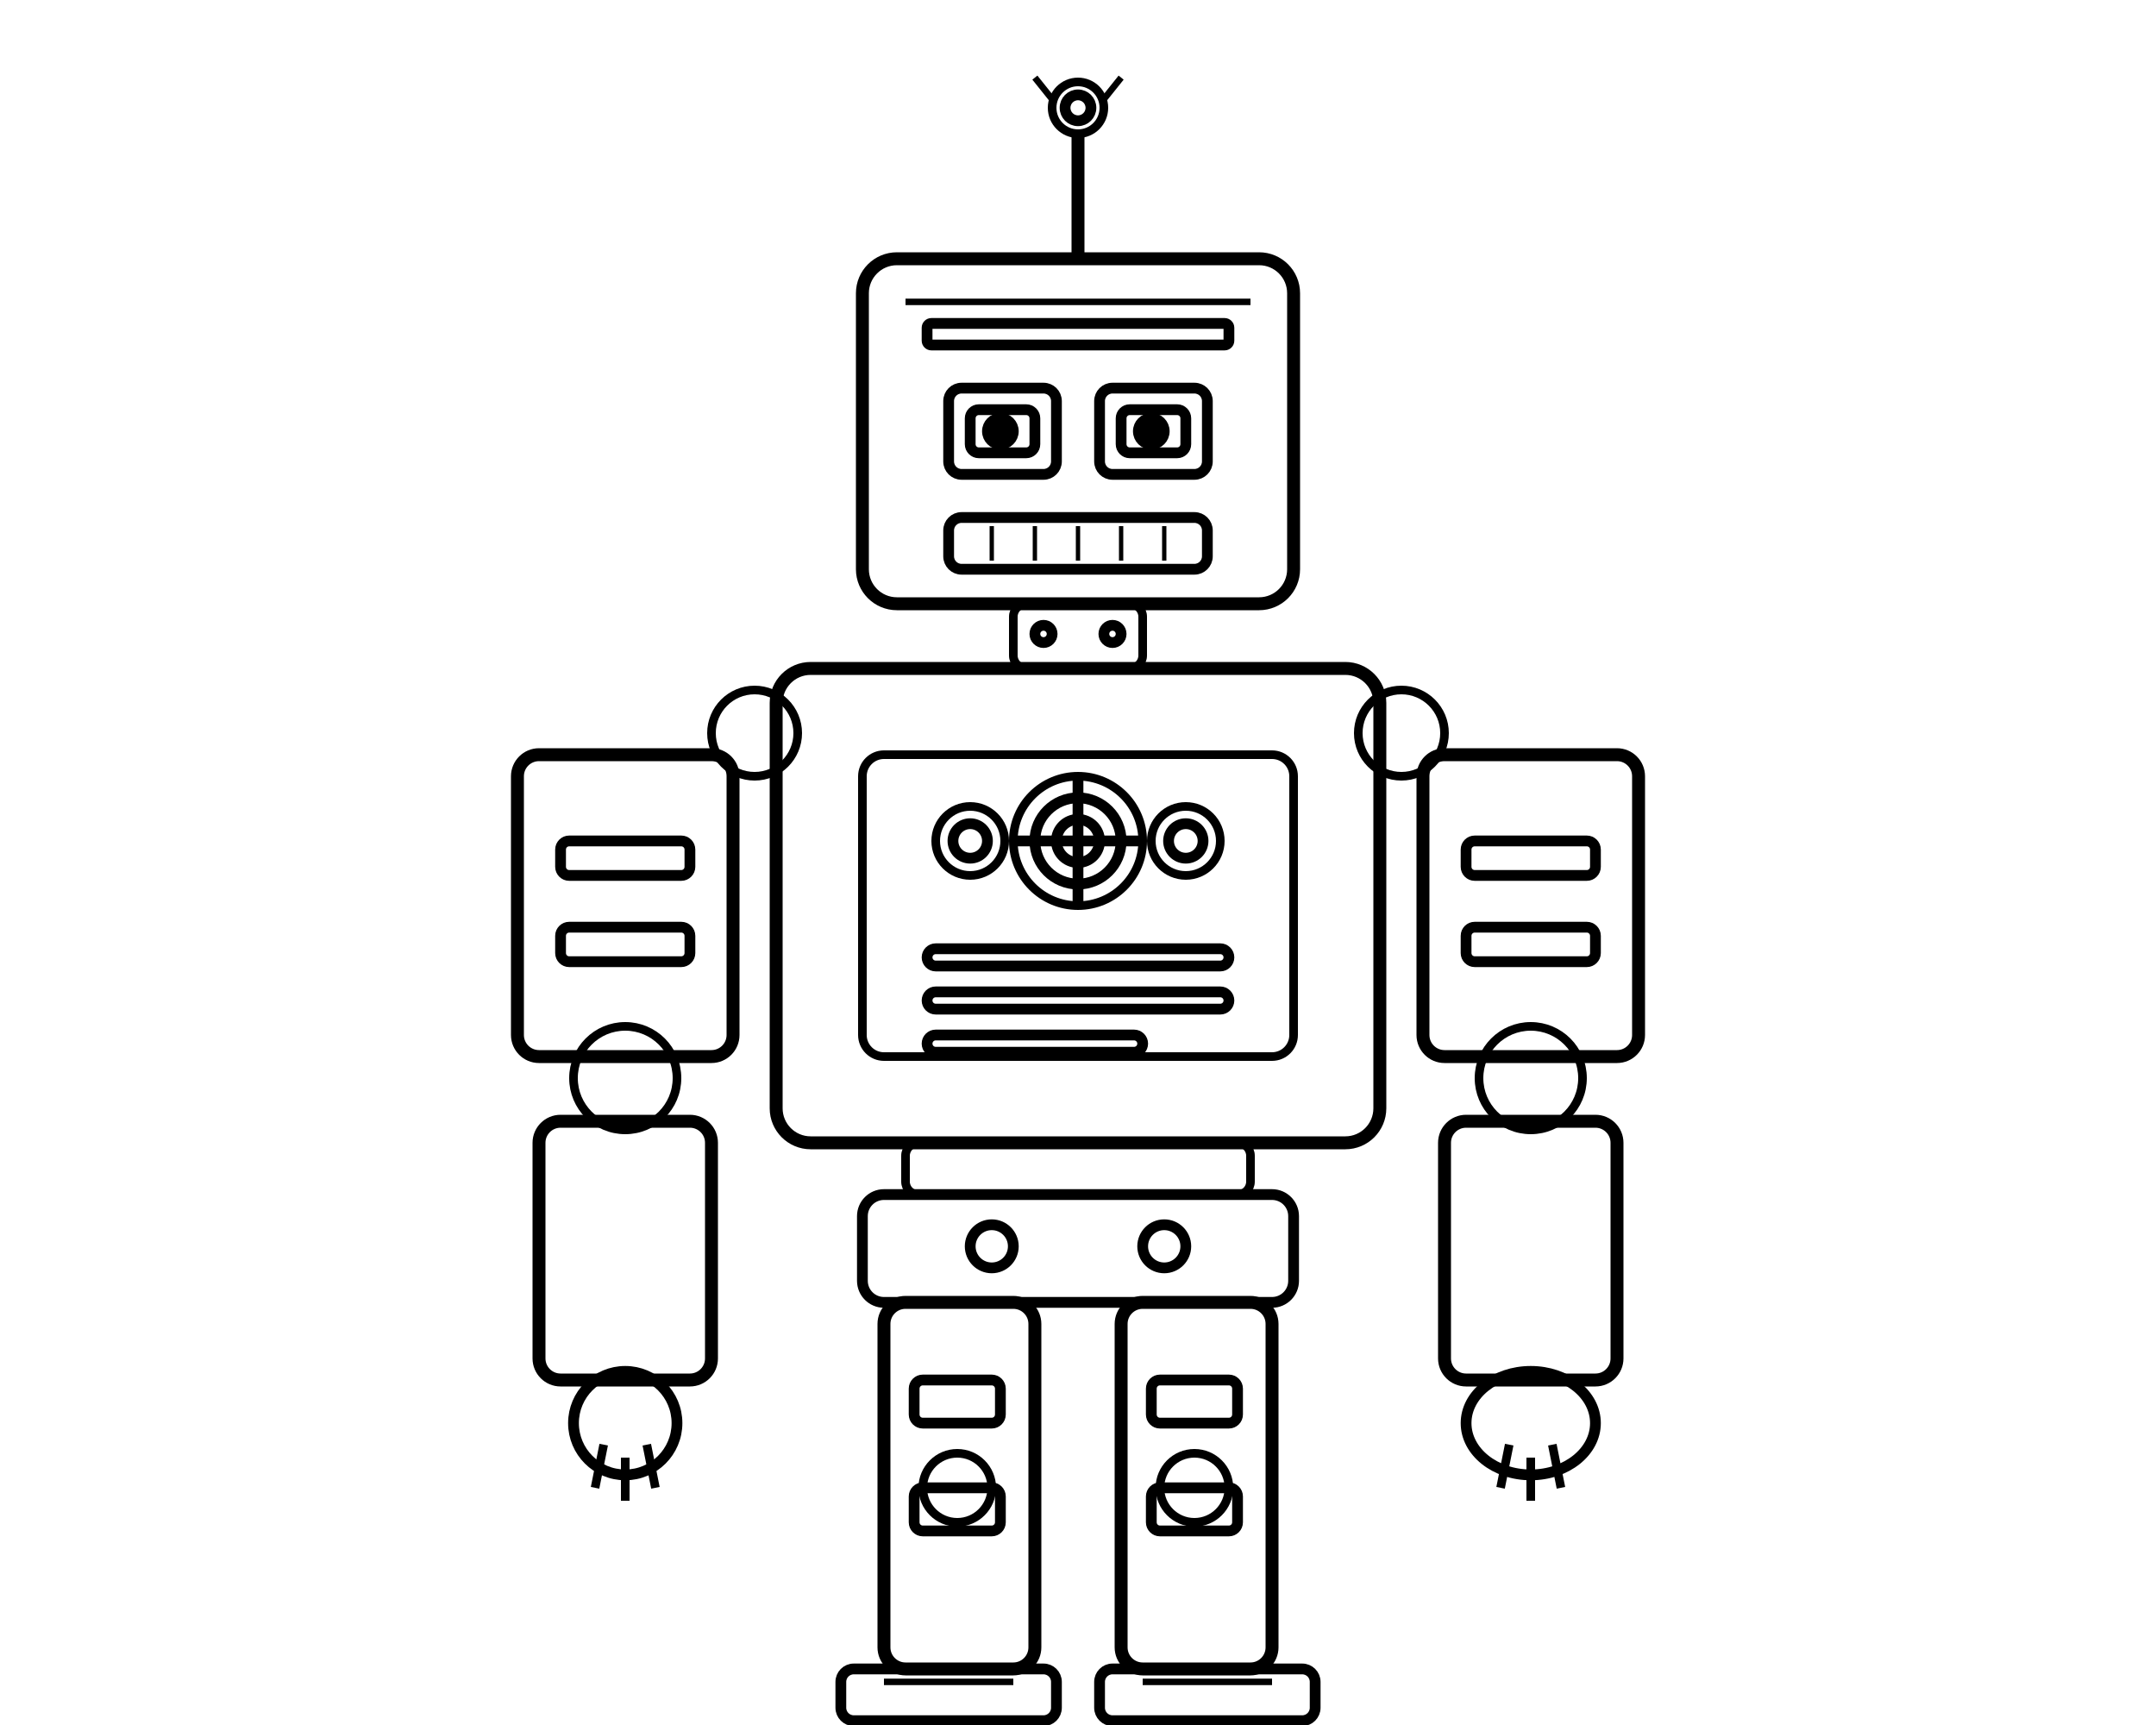
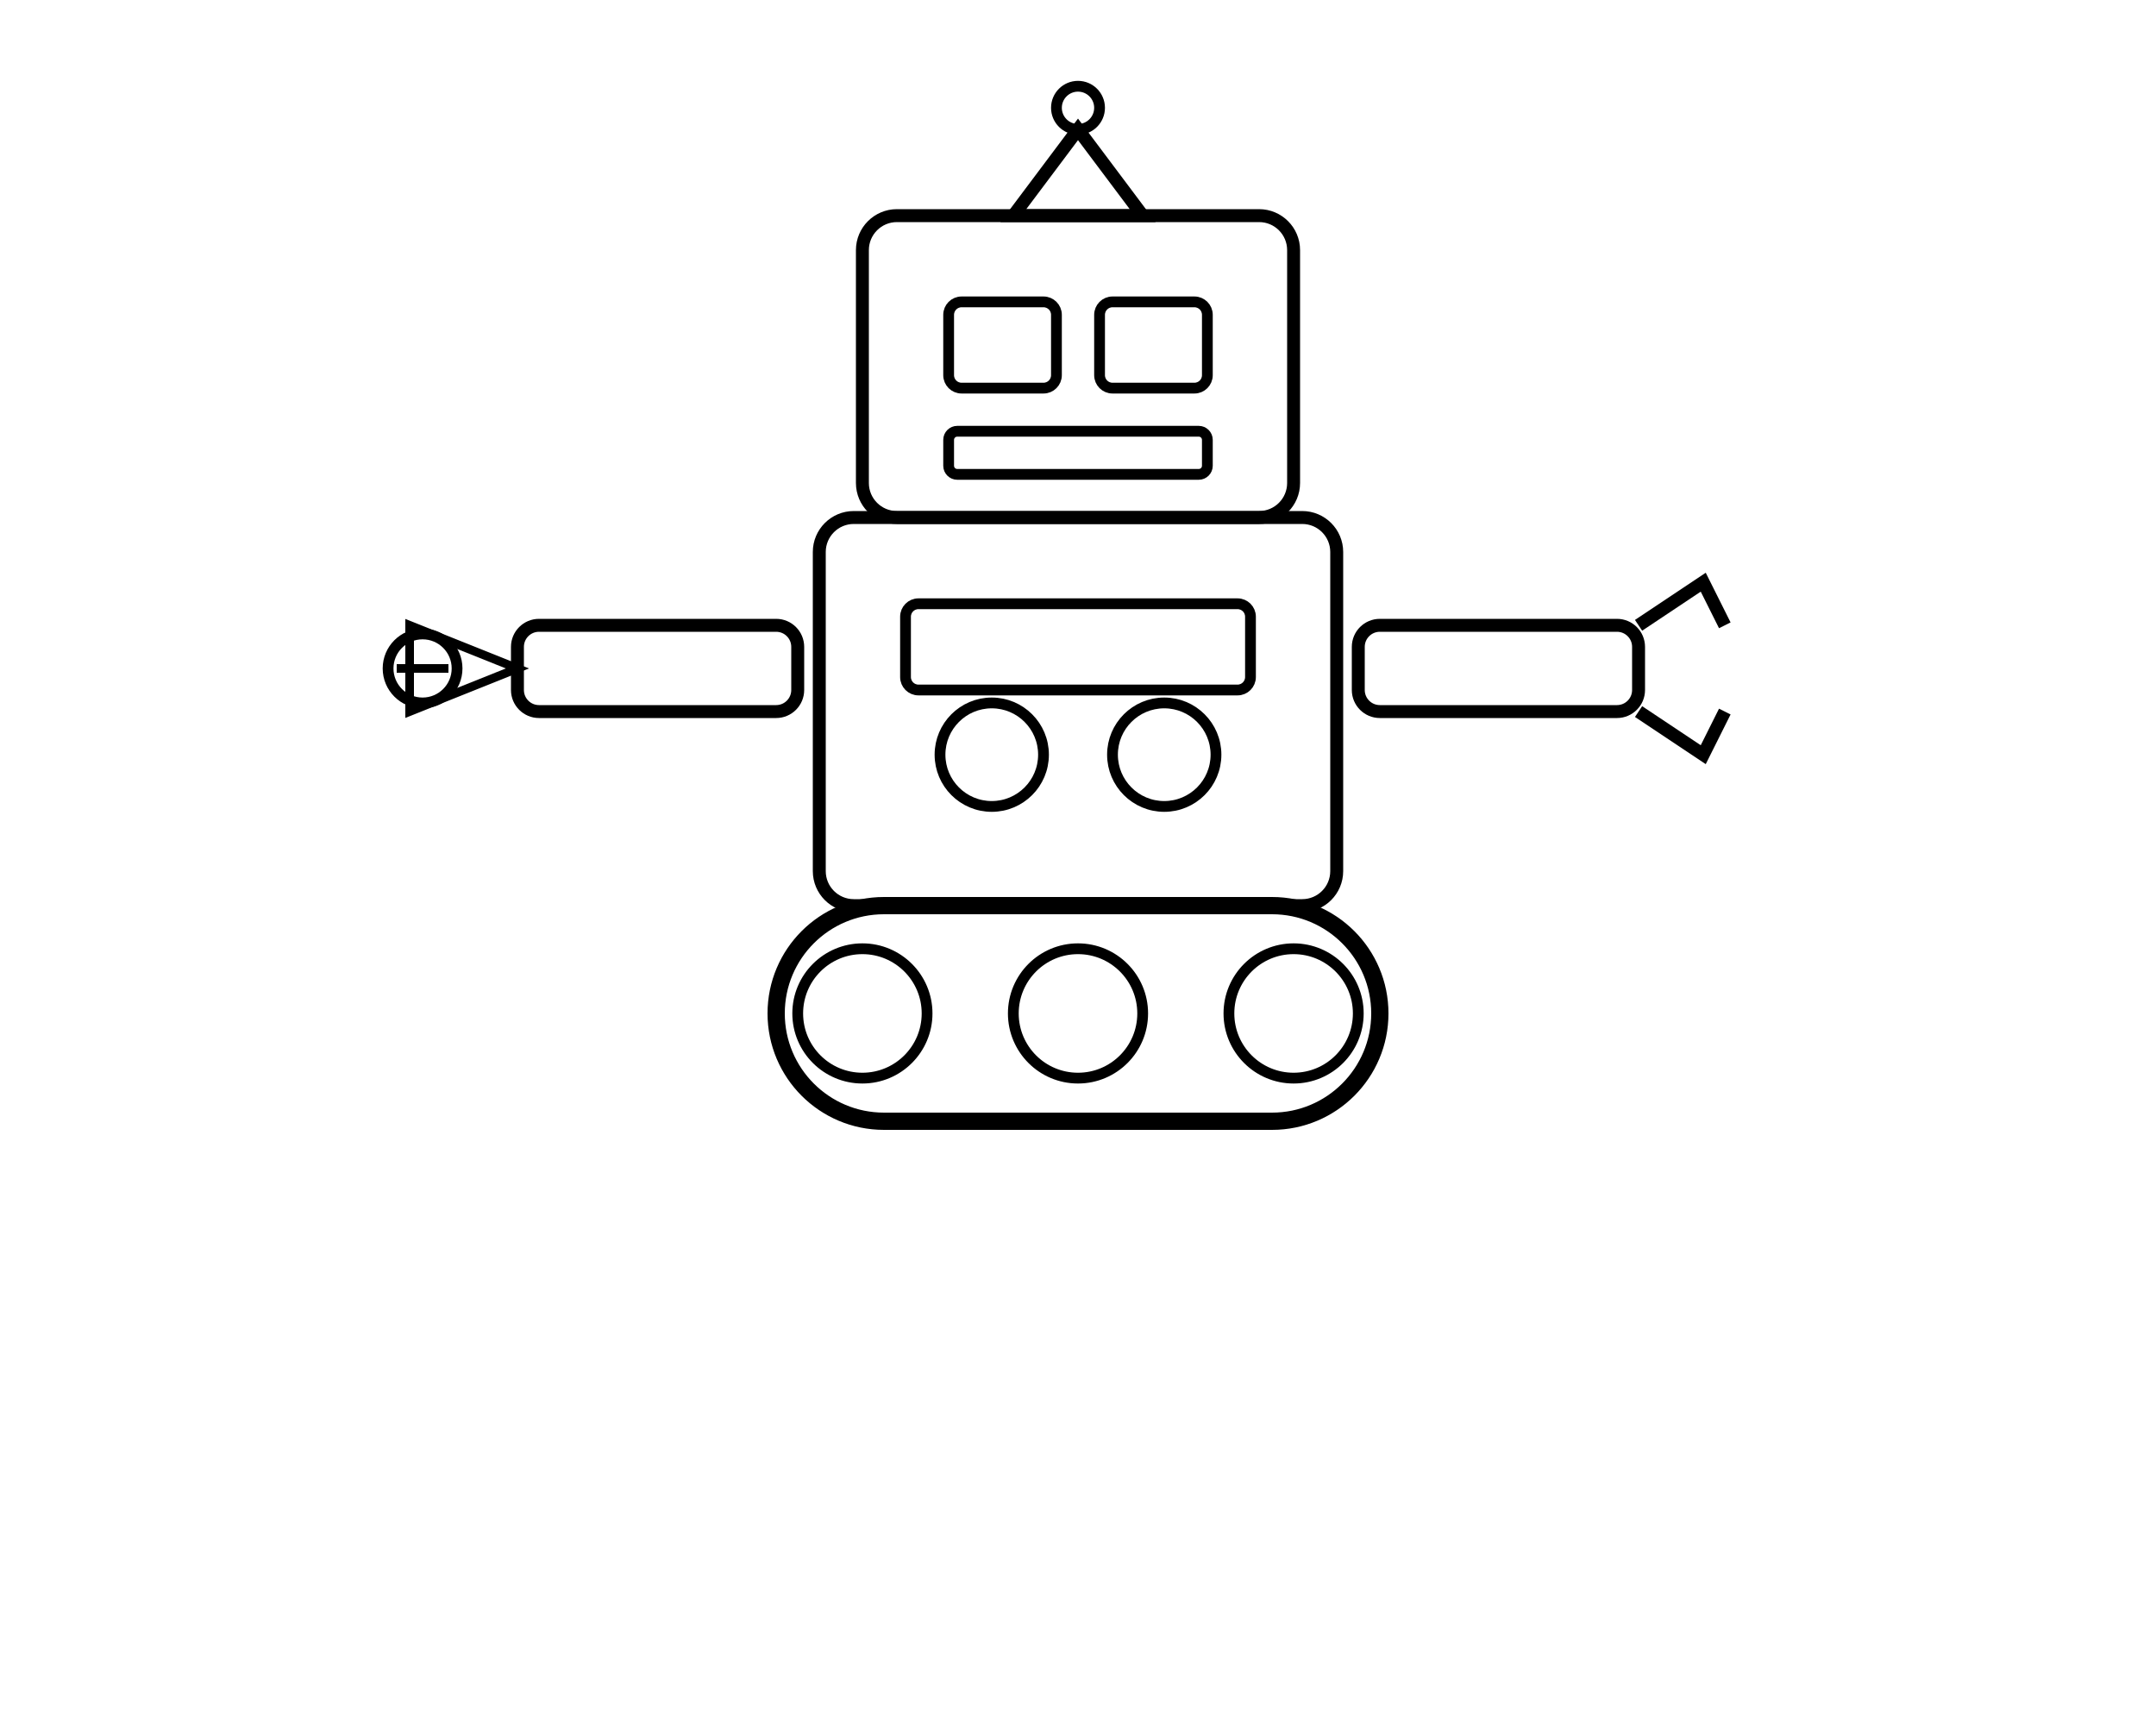
<svg xmlns="http://www.w3.org/2000/svg" viewBox="0 0 500 400" fill="none" stroke="black" stroke-width="2.5">
-   <line x1="250" y1="60" x2="250" y2="30" stroke-width="3" />
-   <circle cx="250" cy="25" r="6" stroke-width="2" />
-   <circle cx="250" cy="25" r="3" />
-   <line x1="244" y1="23" x2="240" y2="18" stroke-width="1.5" />
-   <line x1="256" y1="23" x2="260" y2="18" stroke-width="1.5" />
-   <rect x="200" y="60" width="100" height="80" rx="8" stroke-width="3" />
-   <line x1="210" y1="70" x2="290" y2="70" stroke-width="1.5" />
-   <rect x="215" y="75" width="70" height="5" rx="1" />
-   <rect x="220" y="90" width="25" height="20" rx="3" stroke-width="2.5" />
-   <rect x="225" y="95" width="15" height="10" rx="2" />
-   <circle cx="232" cy="100" r="3" fill="black" />
-   <rect x="255" y="90" width="25" height="20" rx="3" stroke-width="2.5" />
-   <rect x="260" y="95" width="15" height="10" rx="2" />
-   <circle cx="267" cy="100" r="3" fill="black" />
-   <rect x="220" y="120" width="60" height="12" rx="3" />
-   <line x1="230" y1="122" x2="230" y2="130" stroke-width="1" />
-   <line x1="240" y1="122" x2="240" y2="130" stroke-width="1" />
-   <line x1="250" y1="122" x2="250" y2="130" stroke-width="1" />
-   <line x1="260" y1="122" x2="260" y2="130" stroke-width="1" />
-   <line x1="270" y1="122" x2="270" y2="130" stroke-width="1" />
-   <rect x="235" y="140" width="30" height="15" rx="3" stroke-width="2" />
-   <circle cx="242" cy="147" r="2" />
-   <circle cx="258" cy="147" r="2" />
-   <rect x="180" y="155" width="140" height="110" rx="8" stroke-width="3" />
-   <rect x="200" y="175" width="100" height="70" rx="5" stroke-width="2" />
-   <circle cx="225" cy="195" r="8" stroke-width="2" />
-   <circle cx="225" cy="195" r="4" />
-   <circle cx="275" cy="195" r="8" stroke-width="2" />
-   <circle cx="275" cy="195" r="4" />
-   <rect x="215" y="220" width="70" height="4" rx="2" />
-   <rect x="215" y="230" width="70" height="4" rx="2" />
-   <rect x="215" y="240" width="50" height="4" rx="2" />
-   <circle cx="250" cy="195" r="15" stroke-width="2" />
-   <circle cx="250" cy="195" r="10" />
-   <circle cx="250" cy="195" r="5" />
-   <line x1="250" y1="180" x2="250" y2="210" />
-   <line x1="235" y1="195" x2="265" y2="195" />
-   <circle cx="175" cy="170" r="10" stroke-width="2" />
-   <circle cx="325" cy="170" r="10" stroke-width="2" />
-   <rect x="120" y="175" width="50" height="70" rx="5" stroke-width="3" />
-   <rect x="330" y="175" width="50" height="70" rx="5" stroke-width="3" />
-   <rect x="130" y="195" width="30" height="8" rx="2" />
-   <rect x="130" y="215" width="30" height="8" rx="2" />
-   <rect x="340" y="195" width="30" height="8" rx="2" />
-   <rect x="340" y="215" width="30" height="8" rx="2" />
-   <circle cx="145" cy="250" r="12" stroke-width="2" />
-   <circle cx="355" cy="250" r="12" stroke-width="2" />
-   <rect x="125" y="260" width="40" height="60" rx="5" stroke-width="3" />
-   <rect x="335" y="260" width="40" height="60" rx="5" stroke-width="3" />
-   <ellipse cx="145" cy="330" r="15" ry="12" stroke-width="2.5" />
-   <line x1="140" y1="335" x2="138" y2="345" stroke-width="2" />
-   <line x1="145" y1="338" x2="145" y2="348" stroke-width="2" />
-   <line x1="150" y1="335" x2="152" y2="345" stroke-width="2" />
-   <ellipse cx="355" cy="330" rx="15" ry="12" stroke-width="2.5" />
-   <line x1="350" y1="335" x2="348" y2="345" stroke-width="2" />
-   <line x1="355" y1="338" x2="355" y2="348" stroke-width="2" />
-   <line x1="360" y1="335" x2="362" y2="345" stroke-width="2" />
-   <rect x="210" y="265" width="80" height="12" rx="3" stroke-width="2" />
-   <rect x="200" y="277" width="100" height="25" rx="5" stroke-width="2.5" />
-   <circle cx="230" cy="289" r="5" />
-   <circle cx="270" cy="289" r="5" />
-   <rect x="205" y="302" width="35" height="85" rx="5" stroke-width="3" />
-   <rect x="260" y="302" width="35" height="85" rx="5" stroke-width="3" />
-   <rect x="212" y="320" width="20" height="10" rx="2" />
-   <rect x="212" y="345" width="20" height="10" rx="2" />
-   <rect x="267" y="320" width="20" height="10" rx="2" />
-   <rect x="267" y="345" width="20" height="10" rx="2" />
-   <circle cx="222" cy="345" r="8" stroke-width="2" />
-   <circle cx="277" cy="345" r="8" stroke-width="2" />
-   <rect x="195" y="387" width="50" height="12" rx="3" stroke-width="2.5" />
-   <rect x="255" y="387" width="50" height="12" rx="3" stroke-width="2.5" />
-   <line x1="205" y1="390" x2="235" y2="390" stroke-width="1.5" />
-   <line x1="265" y1="390" x2="295" y2="390" stroke-width="1.5" />
+   <rect x="200" y="50" width="100" height="70" rx="8" stroke-width="3" />
+   <rect x="220" y="70" width="25" height="20" rx="3" />
+   <rect x="255" y="70" width="25" height="20" rx="3" />
+   <rect x="220" y="100" width="60" height="10" rx="2" />
+   <polygon points="235,50 250,30 265,50" stroke-width="3" />
+   <circle cx="250" cy="25" r="5" />
+   <rect x="190" y="120" width="120" height="90" rx="8" stroke-width="3" />
+   <rect x="210" y="140" width="80" height="20" rx="3" />
+   <circle cx="230" cy="175" r="12" />
+   <circle cx="270" cy="175" r="12" />
+   <rect x="120" y="145" width="65" height="20" rx="5" stroke-width="3" />
+   <polygon points="120,155 95,145 95,165" stroke-width="2" />
+   <circle cx="98" cy="155" r="8" />
+   <line x1="92" y1="155" x2="104" y2="155" stroke-width="2" />
+   <rect x="315" y="145" width="65" height="20" rx="5" stroke-width="3" />
+   <path d="M 380 145 L 395 135 L 400 145" stroke-width="3" />
+   <path d="M 380 165 L 395 175 L 400 165" stroke-width="3" />
+   <rect x="180" y="210" width="140" height="50" rx="25" stroke-width="4" />
+   <circle cx="200" cy="235" r="15" />
+   <circle cx="250" cy="235" r="15" />
+   <circle cx="300" cy="235" r="15" />
</svg>
